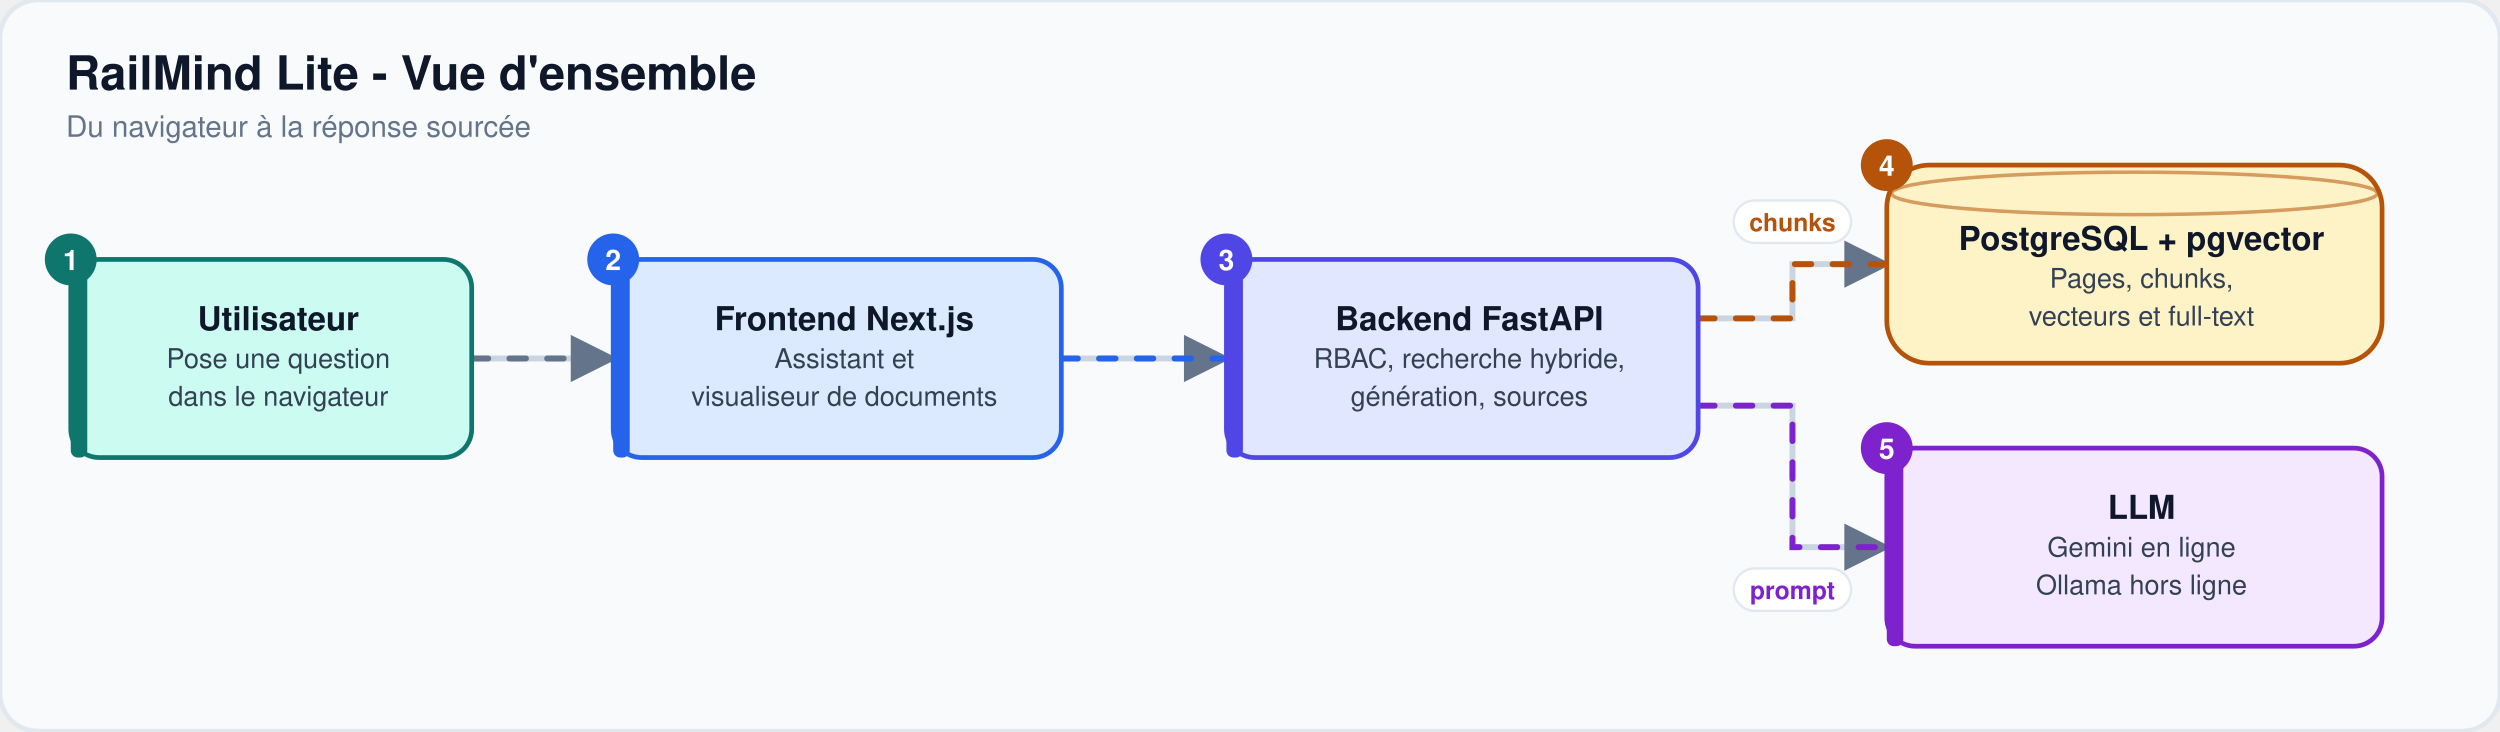
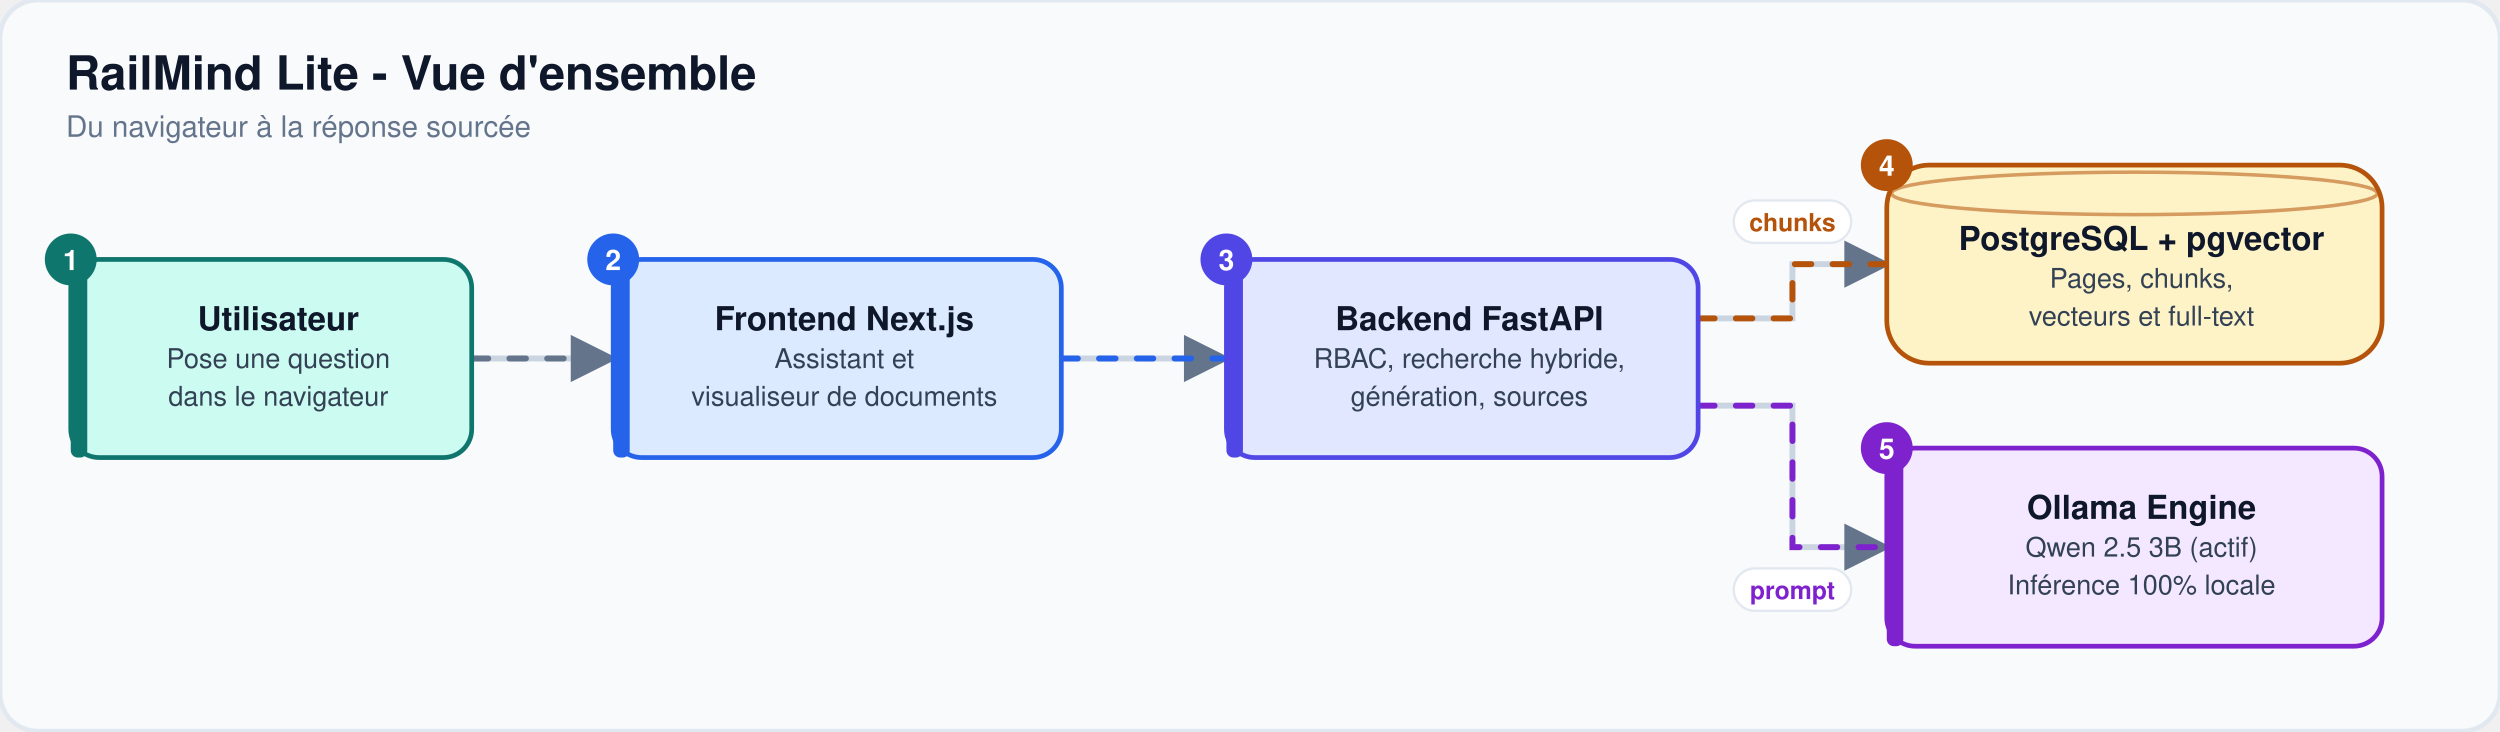
<svg xmlns="http://www.w3.org/2000/svg" viewBox="0 0 1060 310" width="1060" height="310" role="img" aria-label="RailMind Lite - Vue d'ensemble">
  <defs>
    <style>
    .flow { stroke-dasharray: 7 9; animation: dash 1.1s linear infinite; }
    @keyframes dash { to { stroke-dashoffset: -32; } }
    .pulse { opacity: 0; animation-name: pulse; animation-iteration-count: infinite; animation-timing-function: ease-in-out; }
    @keyframes pulse { 0% { opacity: 0; } 3% { opacity: 1; } 11% { opacity: 0; } 100% { opacity: 0; } }
    @media (prefers-reduced-motion: reduce) { .flow, .pulse { animation: none; } }
    </style>
    <marker id="arrow" viewBox="0 0 10 10" refX="9" refY="5" markerWidth="8" markerHeight="8" orient="auto-start-reverse">
      <path d="M0 0 L10 5 L0 10 z" fill="#64748b" />
    </marker>
    <marker id="arrowS" viewBox="0 0 10 10" refX="1" refY="5" markerWidth="8" markerHeight="8" orient="auto-start-reverse">
      <path d="M10 0 L0 5 L10 10 z" fill="#64748b" />
    </marker>
  </defs>
  <rect width="1060" height="310" rx="16" fill="#f8fafc" stroke="#e2e8f0" stroke-width="2" />
  <text x="28" y="38" font-family="Segoe UI, Helvetica, Arial, sans-serif" font-size="20" font-weight="800" fill="#0f172a">RailMind Lite - Vue d'ensemble</text>
  <text x="28" y="58" font-family="Segoe UI, Helvetica, Arial, sans-serif" font-size="12.5" fill="#64748b">Du navigateur à la réponse sourcée</text>
  <path d="M 200 152 L 260 152" fill="none" stroke="#cbd5e1" stroke-width="2.5" marker-end="url(#arrow)" />
  <path class="flow" d="M 200 152 L 260 152" fill="none" stroke="#64748b" stroke-width="2.5" stroke-linecap="round" />
  <path d="M 450 152 L 520 152" fill="none" stroke="#cbd5e1" stroke-width="2.5" marker-end="url(#arrow)" />
  <path class="flow" d="M 450 152 L 520 152" fill="none" stroke="#2563eb" stroke-width="2.5" stroke-linecap="round" />
  <path d="M 720 135 L 760 135 L 760 112 L 800 112" fill="none" stroke="#cbd5e1" stroke-width="2.5" marker-end="url(#arrow)" />
  <path class="flow" d="M 720 135 L 760 135 L 760 112 L 800 112" fill="none" stroke="#b45309" stroke-width="2.5" stroke-linecap="round" />
  <rect x="735.1" y="85" width="49.8" height="18" rx="9" fill="#ffffff" stroke="#e2e8f0" />
  <text x="760" y="98" text-anchor="middle" font-family="Segoe UI, Helvetica, Arial, sans-serif" font-size="10.5" font-weight="600" fill="#b45309">chunks</text>
  <path d="M 720 172 L 760 172 L 760 232 L 800 232" fill="none" stroke="#cbd5e1" stroke-width="2.5" marker-end="url(#arrow)" />
  <path class="flow" d="M 720 172 L 760 172 L 760 232 L 800 232" fill="none" stroke="#7e22ce" stroke-width="2.5" stroke-linecap="round" />
  <rect x="735.1" y="241" width="49.8" height="18" rx="9" fill="#ffffff" stroke="#e2e8f0" />
  <text x="760" y="254" text-anchor="middle" font-family="Segoe UI, Helvetica, Arial, sans-serif" font-size="10.5" font-weight="600" fill="#7e22ce">prompt</text>
  <g>
    <rect x="30" y="110" width="170" height="84" rx="12" fill="#ccfbf1" stroke="#0f766e" stroke-width="2" />
    <rect x="30" y="110" width="7" height="84" rx="3" fill="#0f766e" />
    <rect class="pulse" x="27" y="107" width="176" height="90" rx="14" fill="none" stroke="#0f766e" stroke-width="4" style="animation-delay:0.80s;animation-duration:8s" />
    <text x="118.0" y="140.0" text-anchor="middle" font-family="Segoe UI, Helvetica, Arial, sans-serif" font-size="14" font-weight="700" fill="#0f172a">Utilisateur</text>
    <text x="118.0" y="156.0" text-anchor="middle" font-family="Segoe UI, Helvetica, Arial, sans-serif" font-size="11.5" fill="#334155">Pose une question</text>
    <text x="118.0" y="172.0" text-anchor="middle" font-family="Segoe UI, Helvetica, Arial, sans-serif" font-size="11.5" fill="#334155">dans le navigateur</text>
    <circle cx="30" cy="110" r="11" fill="#0f766e" />
    <text x="30" y="114.5" text-anchor="middle" font-family="Segoe UI, Helvetica, Arial, sans-serif" font-size="12" font-weight="700" fill="#fff">1</text>
  </g>
  <g>
    <rect x="260" y="110" width="190" height="84" rx="12" fill="#dbeafe" stroke="#2563eb" stroke-width="2" />
    <rect x="260" y="110" width="7" height="84" rx="3" fill="#2563eb" />
    <rect class="pulse" x="257" y="107" width="196" height="90" rx="14" fill="none" stroke="#2563eb" stroke-width="4" style="animation-delay:1.60s;animation-duration:8s" />
    <text x="358.0" y="140.0" text-anchor="middle" font-family="Segoe UI, Helvetica, Arial, sans-serif" font-size="14" font-weight="700" fill="#0f172a">Frontend Next.js</text>
    <text x="358.0" y="156.0" text-anchor="middle" font-family="Segoe UI, Helvetica, Arial, sans-serif" font-size="11.5" fill="#334155">Assistant et</text>
    <text x="358.0" y="172.0" text-anchor="middle" font-family="Segoe UI, Helvetica, Arial, sans-serif" font-size="11.5" fill="#334155">visualiseur de documents</text>
    <circle cx="260" cy="110" r="11" fill="#2563eb" />
    <text x="260" y="114.5" text-anchor="middle" font-family="Segoe UI, Helvetica, Arial, sans-serif" font-size="12" font-weight="700" fill="#fff">2</text>
  </g>
  <g>
    <rect x="520" y="110" width="200" height="84" rx="12" fill="#e0e7ff" stroke="#4f46e5" stroke-width="2" />
    <rect x="520" y="110" width="7" height="84" rx="3" fill="#4f46e5" />
    <rect class="pulse" x="517" y="107" width="206" height="90" rx="14" fill="none" stroke="#4f46e5" stroke-width="4" style="animation-delay:2.40s;animation-duration:8s" />
    <text x="623.0" y="140.0" text-anchor="middle" font-family="Segoe UI, Helvetica, Arial, sans-serif" font-size="14" font-weight="700" fill="#0f172a">Backend FastAPI</text>
    <text x="623.0" y="156.0" text-anchor="middle" font-family="Segoe UI, Helvetica, Arial, sans-serif" font-size="11.5" fill="#334155">RBAC, recherche hybride,</text>
    <text x="623.0" y="172.0" text-anchor="middle" font-family="Segoe UI, Helvetica, Arial, sans-serif" font-size="11.5" fill="#334155">génération, sources</text>
    <circle cx="520" cy="110" r="11" fill="#4f46e5" />
    <text x="520" y="114.5" text-anchor="middle" font-family="Segoe UI, Helvetica, Arial, sans-serif" font-size="12" font-weight="700" fill="#fff">3</text>
  </g>
  <g>
    <rect x="800" y="70" width="210" height="84" rx="18" fill="#fef3c7" stroke="#b45309" stroke-width="2" />
    <ellipse cx="905.0" cy="82" rx="103.0" ry="9" fill="none" stroke="#b45309" stroke-width="1.5" opacity=".55" />
    <rect class="pulse" x="797" y="67" width="216" height="90" rx="14" fill="none" stroke="#b45309" stroke-width="4" style="animation-delay:3.20s;animation-duration:8s" />
    <text x="908.0" y="106.0" text-anchor="middle" font-family="Segoe UI, Helvetica, Arial, sans-serif" font-size="14" font-weight="700" fill="#0f172a">PostgreSQL + pgvector</text>
    <text x="908.0" y="122.0" text-anchor="middle" font-family="Segoe UI, Helvetica, Arial, sans-serif" font-size="11.5" fill="#334155">Pages, chunks,</text>
    <text x="908.0" y="138.0" text-anchor="middle" font-family="Segoe UI, Helvetica, Arial, sans-serif" font-size="11.5" fill="#334155">vecteurs et full-text</text>
    <circle cx="800" cy="70" r="11" fill="#b45309" />
    <text x="800" y="74.5" text-anchor="middle" font-family="Segoe UI, Helvetica, Arial, sans-serif" font-size="12" font-weight="700" fill="#fff">4</text>
  </g>
  <g>
    <rect x="800" y="190" width="210" height="84" rx="12" fill="#f3e8ff" stroke="#7e22ce" stroke-width="2" />
    <rect x="800" y="190" width="7" height="84" rx="3" fill="#7e22ce" />
    <rect class="pulse" x="797" y="187" width="216" height="90" rx="14" fill="none" stroke="#7e22ce" stroke-width="4" style="animation-delay:4.00s;animation-duration:8s" />
-     <text x="908.0" y="220.0" text-anchor="middle" font-family="Segoe UI, Helvetica, Arial, sans-serif" font-size="14" font-weight="700" fill="#0f172a">LLM</text>
-     <text x="908.0" y="236.0" text-anchor="middle" font-family="Segoe UI, Helvetica, Arial, sans-serif" font-size="11.5" fill="#334155">Gemini en ligne</text>
-     <text x="908.0" y="252.0" text-anchor="middle" font-family="Segoe UI, Helvetica, Arial, sans-serif" font-size="11.5" fill="#334155">Ollama hors ligne</text>
+     <text x="908.0" y="220.0" text-anchor="middle" font-family="Segoe UI, Helvetica, Arial, sans-serif" font-size="14" font-weight="700" fill="#0f172a">Ollama Engine</text>
+     <text x="908.0" y="236.0" text-anchor="middle" font-family="Segoe UI, Helvetica, Arial, sans-serif" font-size="11.5" fill="#334155">Qwen 2.5 3B (actif)</text>
+     <text x="908.0" y="252.0" text-anchor="middle" font-family="Segoe UI, Helvetica, Arial, sans-serif" font-size="11.5" fill="#334155">Inférence 100% locale</text>
    <circle cx="800" cy="190" r="11" fill="#7e22ce" />
    <text x="800" y="194.5" text-anchor="middle" font-family="Segoe UI, Helvetica, Arial, sans-serif" font-size="12" font-weight="700" fill="#fff">5</text>
  </g>
</svg>
